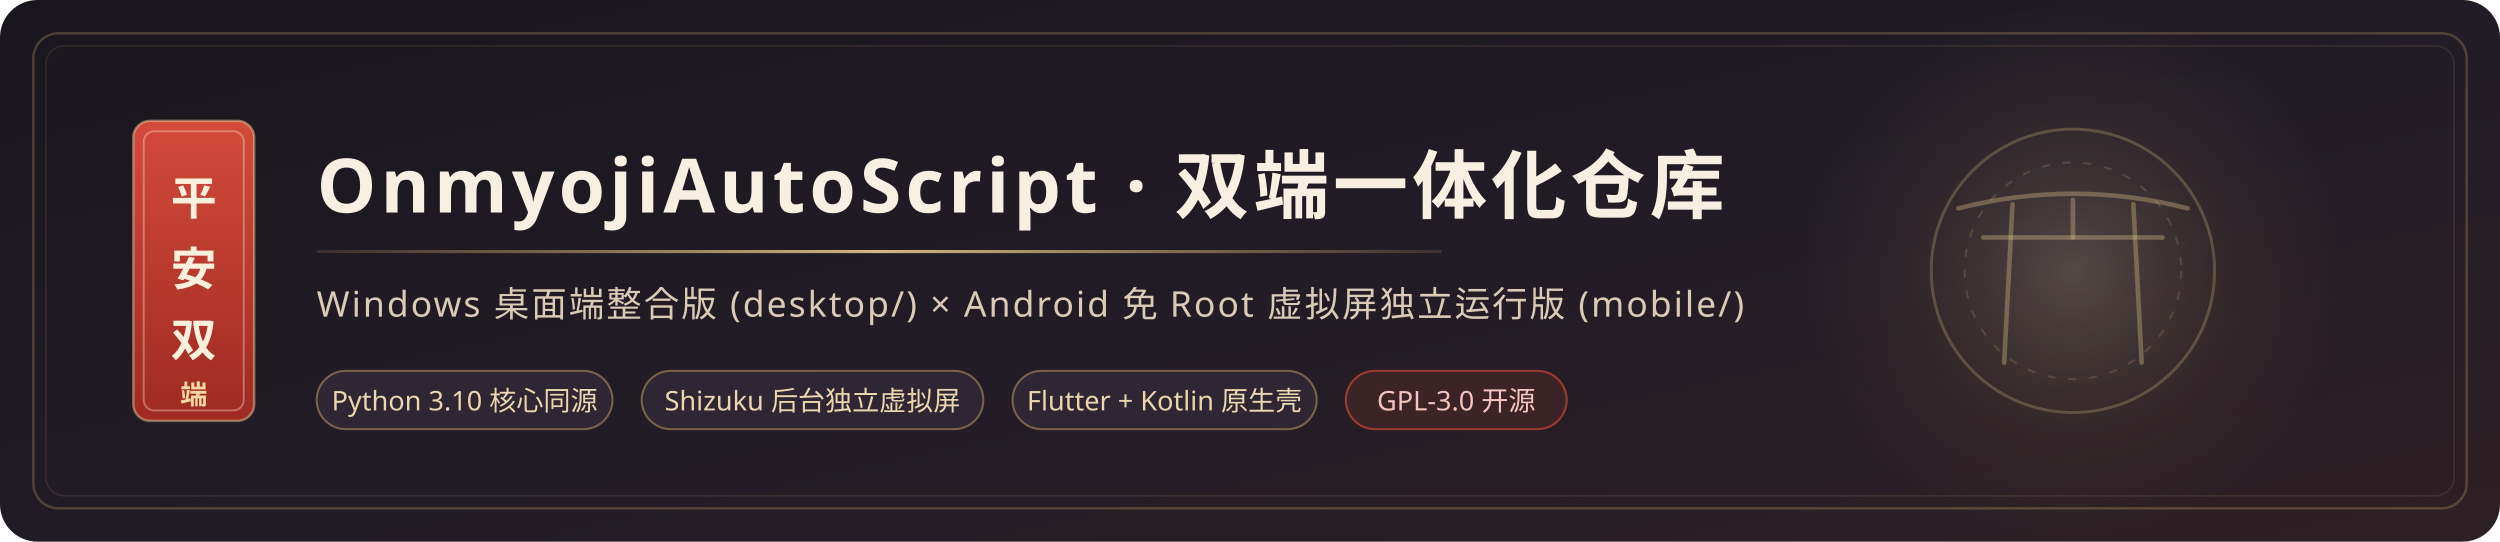
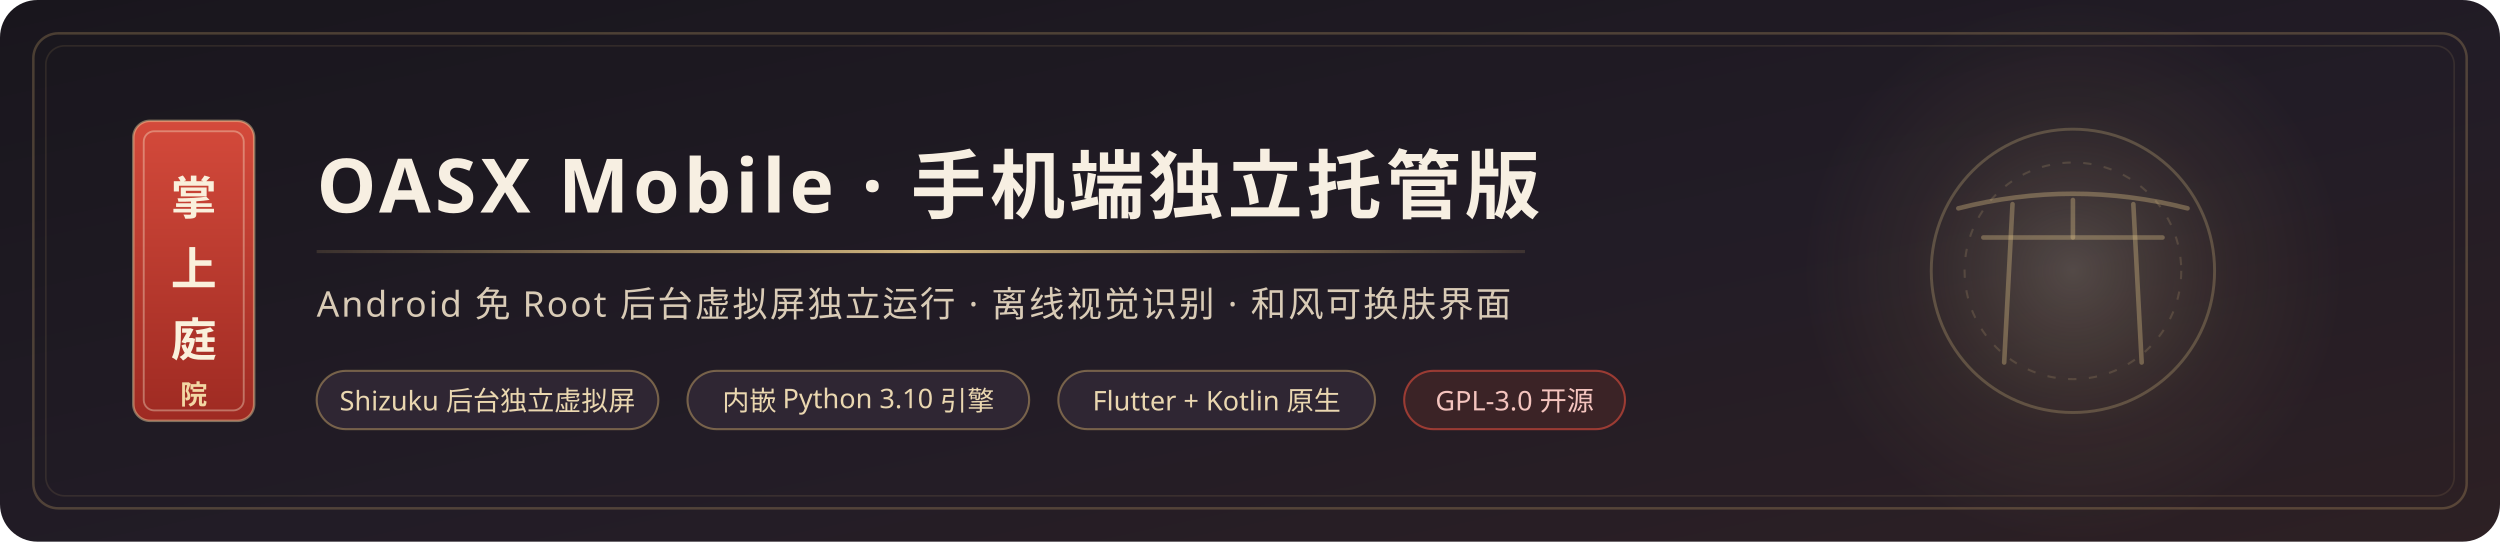
<svg xmlns="http://www.w3.org/2000/svg" viewBox="0 0 1200 260" width="1200" height="260">
  <defs>
    <linearGradient id="bg" x1="0%" y1="0%" x2="100%" y2="100%">
      <stop offset="0%" stop-color="#19161D" />
      <stop offset="55%" stop-color="#221C26" />
      <stop offset="100%" stop-color="#2D2024" />
    </linearGradient>
    <linearGradient id="gold" x1="0%" y1="0%" x2="100%" y2="0%">
      <stop offset="0%" stop-color="#D7B270" stop-opacity="0.15" />
      <stop offset="50%" stop-color="#E7C98A" stop-opacity="0.9" />
      <stop offset="100%" stop-color="#D7B270" stop-opacity="0.15" />
    </linearGradient>
    <linearGradient id="vermilion" x1="0%" y1="0%" x2="0%" y2="100%">
      <stop offset="0%" stop-color="#D44A3B" />
      <stop offset="100%" stop-color="#9E2A22" />
    </linearGradient>
    <radialGradient id="moon" cx="50%" cy="50%" r="50%">
      <stop offset="0%" stop-color="#F6E5BD" stop-opacity="0.22" />
      <stop offset="60%" stop-color="#D7B270" stop-opacity="0.06" />
      <stop offset="100%" stop-color="#D7B270" stop-opacity="0" />
    </radialGradient>
  </defs>
  <rect width="1200" height="260" rx="18" fill="url(#bg)" />
  <rect x="16" y="16" width="1168" height="228" rx="12" fill="none" stroke="#D7B270" stroke-opacity="0.26" stroke-width="1.2" />
  <rect x="22" y="22" width="1156" height="216" rx="9" fill="none" stroke="#D7B270" stroke-opacity="0.12" stroke-width="0.8" />
  <circle cx="995" cy="130" r="130" fill="url(#moon)" />
  <circle cx="995" cy="130" r="68" fill="none" stroke="#E7C98A" stroke-opacity="0.25" stroke-width="1.4" />
  <circle cx="995" cy="130" r="52" fill="none" stroke="#E7C98A" stroke-opacity="0.16" stroke-width="1" stroke-dasharray="4 6" />
  <g transform="translate(940, 82)" stroke="#E7C98A" stroke-opacity="0.34" stroke-width="2.2" fill="none" stroke-linecap="round">
    <path d="M 0 18 Q 55 4 110 18" />
    <line x1="12" y1="32" x2="98" y2="32" />
    <line x1="26" y1="16" x2="22" y2="92" />
    <line x1="84" y1="16" x2="88" y2="92" />
    <line x1="55" y1="14" x2="55" y2="32" />
  </g>
  <g transform="translate(64, 58)">
    <rect width="58" height="144" rx="8" fill="url(#vermilion)" stroke="#F2D7A4" stroke-opacity="0.45" stroke-width="1.2" />
    <rect x="5" y="5" width="48" height="134" rx="5" fill="none" stroke="#F8E9CE" stroke-opacity="0.38" stroke-width="0.9" />
-     <text x="29" y="45" text-anchor="middle" fill="#FAF0DC" font-family="PingFang SC, Microsoft YaHei, Noto Sans SC, sans-serif" font-size="22" font-weight="700">平</text>
-     <text x="29" y="79" text-anchor="middle" fill="#FAF0DC" font-family="PingFang SC, Microsoft YaHei, Noto Sans SC, sans-serif" font-size="22" font-weight="700">安</text>
-     <text x="29" y="113" text-anchor="middle" fill="#FAF0DC" font-family="PingFang SC, Microsoft YaHei, Noto Sans SC, sans-serif" font-size="22" font-weight="700">双</text>
-     <text x="29" y="136" text-anchor="middle" fill="#F2D7A4" font-family="PingFang SC, Microsoft YaHei, Noto Sans SC, sans-serif" font-size="13" font-weight="600">端</text>
+     <text x="29" y="45" text-anchor="middle" fill="#FAF0DC" font-family="PingFang SC, Microsoft YaHei, Noto Sans SC, sans-serif" font-size="22" font-weight="700">掌</text>
+     <text x="29" y="79" text-anchor="middle" fill="#FAF0DC" font-family="PingFang SC, Microsoft YaHei, Noto Sans SC, sans-serif" font-size="22" font-weight="700">上</text>
+     <text x="29" y="113" text-anchor="middle" fill="#FAF0DC" font-family="PingFang SC, Microsoft YaHei, Noto Sans SC, sans-serif" font-size="22" font-weight="700">庭</text>
+     <text x="29" y="136" text-anchor="middle" fill="#F2D7A4" font-family="PingFang SC, Microsoft YaHei, Noto Sans SC, sans-serif" font-size="13" font-weight="600">院</text>
  </g>
  <text x="152" y="102" fill="#F7EFE2" font-family="PingFang SC, Microsoft YaHei, Noto Sans SC, sans-serif" font-size="36" font-weight="700" letter-spacing="2">
-     OnmyojiAutoScript · 双端一体化仓库
+     OASX Mobile · 手机端独立托管版
  </text>
-   <rect x="152" y="120" width="540" height="1.5" fill="url(#gold)" />
+   <rect x="152" y="120" width="580" height="1.5" fill="url(#gold)" />
  <text x="152" y="152" fill="#D9CBB6" font-family="PingFang SC, Microsoft YaHei, Noto Sans SC, sans-serif" font-size="17" letter-spacing="1">
-     Windows 桌面端整合版 (desktop/)  ×  Android 免 Root 虚拟屏独立运行版 (mobile/)
+     Android 免 Root 后台虚拟屏独立运行 · 离线视觉识别 · 和风可换肤界面
  </text>
  <g transform="translate(152, 178)" font-family="PingFang SC, Microsoft YaHei, Noto Sans SC, sans-serif" font-size="13">
-     <rect x="0" y="0" width="142" height="28" rx="14" fill="#2F2633" stroke="#D7B270" stroke-opacity="0.45" />
-     <text x="71" y="19" text-anchor="middle" fill="#EAD7B0">Python 3.10 核心同源</text>
-     <rect x="156" y="0" width="164" height="28" rx="14" fill="#2F2633" stroke="#D7B270" stroke-opacity="0.45" />
-     <text x="238" y="19" text-anchor="middle" fill="#EAD7B0">Shizuku 后台独立虚拟屏</text>
-     <rect x="334" y="0" width="146" height="28" rx="14" fill="#2F2633" stroke="#D7B270" stroke-opacity="0.45" />
-     <text x="407" y="19" text-anchor="middle" fill="#EAD7B0">Flutter + Kotlin 原生壳</text>
-     <rect x="494" y="0" width="106" height="28" rx="14" fill="#3B2326" stroke="#D44A3B" stroke-opacity="0.65" />
-     <text x="547" y="19" text-anchor="middle" fill="#F4C4BE">GPL-3.0 开源</text>
+     <rect x="0" y="0" width="164" height="28" rx="14" fill="#2F2633" stroke="#D7B270" stroke-opacity="0.45" />
+     <text x="82" y="19" text-anchor="middle" fill="#EAD7B0">Shizuku 后台独立虚拟屏</text>
+     <rect x="178" y="0" width="164" height="28" rx="14" fill="#2F2633" stroke="#D7B270" stroke-opacity="0.45" />
+     <text x="260" y="19" text-anchor="middle" fill="#EAD7B0">内嵌 Python 3.10 引擎</text>
+     <rect x="356" y="0" width="152" height="28" rx="14" fill="#2F2633" stroke="#D7B270" stroke-opacity="0.45" />
+     <text x="432" y="19" text-anchor="middle" fill="#EAD7B0">Flutter + Kotlin 原生</text>
+     <rect x="522" y="0" width="106" height="28" rx="14" fill="#3B2326" stroke="#D44A3B" stroke-opacity="0.65" />
+     <text x="575" y="19" text-anchor="middle" fill="#F4C4BE">GPL-3.0 开源</text>
  </g>
</svg>
